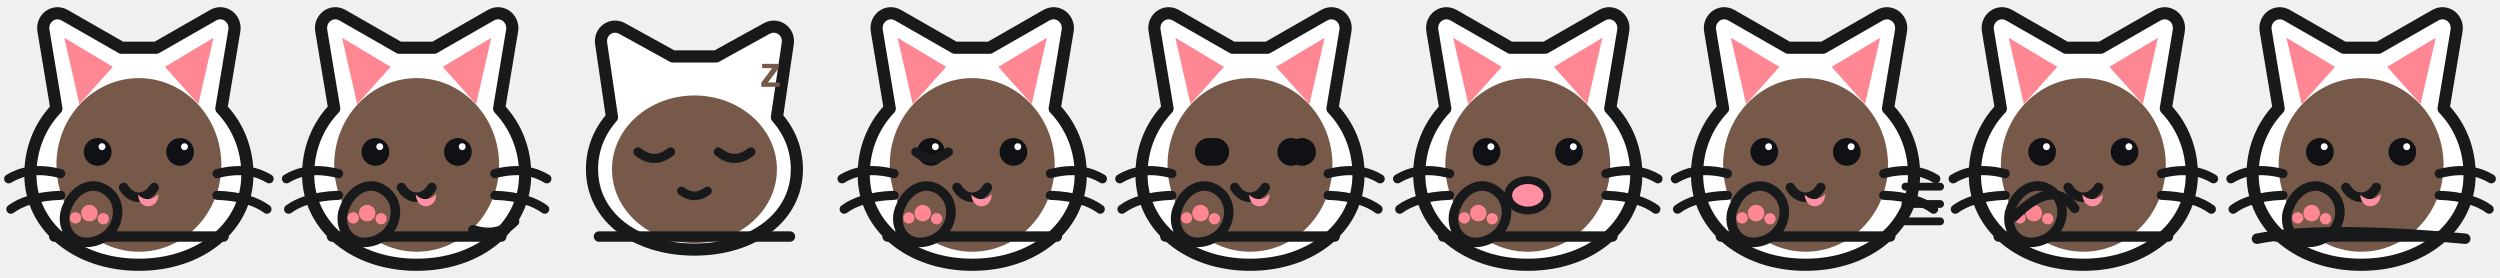
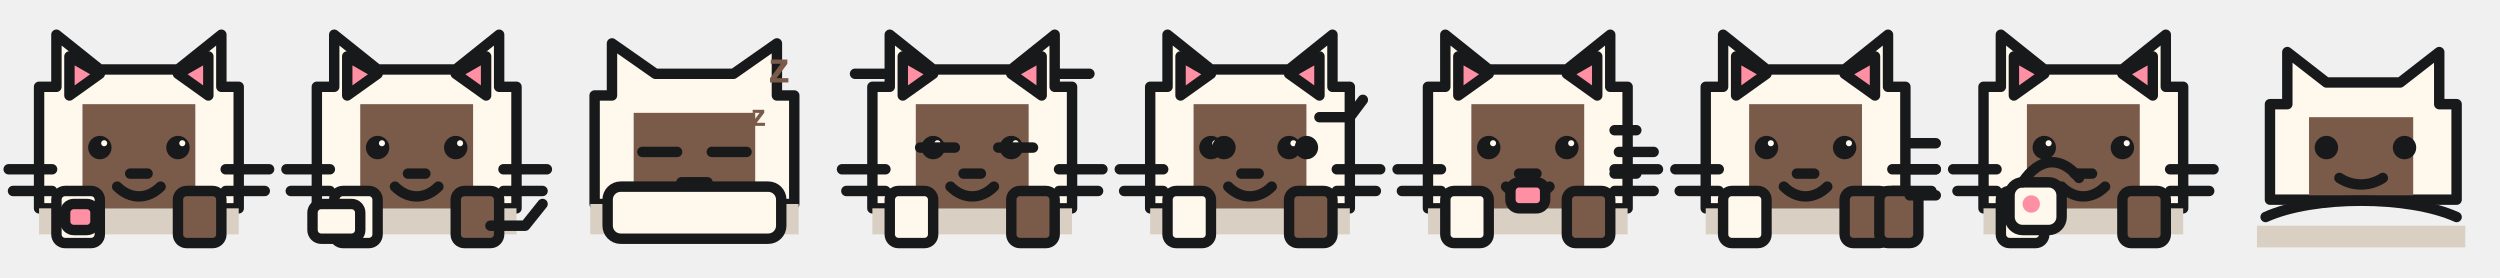
<svg xmlns="http://www.w3.org/2000/svg" width="576" height="64" viewBox="0 0 576 64">
  <defs>
-     <g id="catIdle">
-       <path d="M13 25 10 7c-.4-2.8 2.4-4.9 4.9-3.5L28 11h8l13.1-7.5c2.5-1.4 5.3.7 4.9 3.5l-3 18c4 4.2 6 9.6 6 15.2 0 12.1-10.8 20.8-25 20.8S7 52.3 7 40.2c0-5.6 2-11 6-15.2Z" fill="#fff" stroke="#18191b" stroke-width="2.8" stroke-linejoin="round" />
-       <path d="M14.8 8.7 26 15.4 18.3 24Z" fill="#ff8794" />
-       <path d="M49.2 8.7 38 15.4 45.7 24Z" fill="#ff8794" />
-       <ellipse cx="32" cy="38" rx="19" ry="20" fill="#765949" />
-       <circle cx="22.5" cy="35" r="3.2" fill="#101114" />
-       <circle cx="41.5" cy="35" r="3.2" fill="#101114" />
-       <circle cx="23.5" cy="33.8" r=".8" fill="#fff" />
-       <circle cx="42.5" cy="33.8" r=".8" fill="#fff" />
-       <path d="M28.5 43.2c1.8 3 5.2 3 7 0" fill="none" stroke="#18191b" stroke-width="2.2" stroke-linecap="round" />
-       <path d="M31.8 44.8c1.3 1.5 3.4 1.4 4.7-.1.1 3.5-4.5 4-4.7.1Z" fill="#ff8fa3" />
-       <path d="M14 40c-5.5-1.4-9.2-.5-12 1.2M14 45c-5.6.2-9.2 1.5-11.5 3.2M50 40c5.5-1.4 9.2-.5 12 1.2M50 45c5.6.2 9.2 1.5 11.5 3.2" fill="none" stroke="#18191b" stroke-width="2.1" stroke-linecap="round" />
-       <path d="M12.5 54.5h39" stroke="#18191b" stroke-width="2.4" stroke-linecap="round" />
-       <path d="M15 49c1.6-5.8 6.8-8 10.4-4.4 3.5 3.5 1.5 10.4-4.7 11.2-3.7.5-6.5-2.7-5.7-6.8Z" fill="#765949" stroke="#18191b" stroke-width="2.2" />
-       <circle cx="20.6" cy="49.1" r="1.9" fill="#ff8794" />
-       <circle cx="17.4" cy="50.2" r="1.3" fill="#ff8794" />
-       <circle cx="23.8" cy="50.4" r="1.3" fill="#ff8794" />
+     <style>
+       .line { stroke: #18191b; stroke-width: 2.4; stroke-linejoin: round; stroke-linecap: round; }
+       .fur { fill: #fff8ed; }
+       .patch { fill: #7a5a48; }
+       .pink { fill: #ff8fa3; }
+       .ink { fill: #18191b; }
+       .shadow { fill: #d9cfc2; }
+     </style>
+     <g id="cubeCat">
+       <path class="fur line" d="M13 20V8l10 8h18l10-8v12h4v28H9V20Z" />
+       <path class="pink line" d="M16 13v9l7-5Z" />
+       <path class="pink line" d="M48 13v9l-7-5Z" />
+       <path class="patch" d="M19 24h26v24H19Z" />
+       <path class="shadow" d="M9 48h46v6H9Z" />
+       <rect class="fur line" x="13" y="44" width="10" height="12" rx="2" />
+       <rect class="patch line" x="41" y="44" width="10" height="12" rx="2" />
+       <circle class="ink" cx="23" cy="34" r="2.7" />
+       <circle class="ink" cx="41" cy="34" r="2.7" />
+       <circle class="fur" cx="24" cy="33" r=".7" />
+       <circle class="fur" cx="42" cy="33" r=".7" />
+       <path class="line" d="M30 40h4M27 43c3 3 7 3 10 0" fill="none" />
+       <path class="line" d="M12 39H2M12 44H3M52 39h10M52 44h9" fill="none" />
    </g>
-     <g id="catSleep">
-       <path d="M13 27 10.5 10c-.4-2.8 2.4-4.8 4.9-3.4L27 13h10l11.6-6.4c2.5-1.4 5.3.6 4.9 3.4L51 27c3 3.4 4.6 7.5 4.6 12 0 11-10.1 18.5-23.6 18.5S8.4 50 8.4 39c0-4.5 1.6-8.6 4.6-12Z" fill="#fff" stroke="#18191b" stroke-width="2.8" stroke-linejoin="round" />
-       <ellipse cx="32" cy="39" rx="19" ry="17" fill="#765949" />
-       <path d="M19 35c2.5 2 5 2 7.5 0M37.5 35c2.5 2 5 2 7.5 0" fill="none" stroke="#18191b" stroke-width="2.1" stroke-linecap="round" />
-       <path d="M29 44c2 1.5 4 1.5 6 0" fill="none" stroke="#18191b" stroke-width="2" stroke-linecap="round" />
-       <path d="M10 54.5h44" stroke="#18191b" stroke-width="2.4" stroke-linecap="round" />
-       <text x="47" y="20" font-family="Arial, sans-serif" font-size="10" font-weight="700" fill="#765949">z</text>
+     <g id="cubeCatSleep">
+       <path class="fur line" d="M13 22V10l10 7h18l10-7v12h4v25H9V22Z" />
+       <path class="patch" d="M18 26h28v21H18Z" />
+       <path class="shadow" d="M8 47h48v7H8Z" />
+       <path class="line" d="M20 35h8M36 35h8M29 42h6" fill="none" />
+       <rect class="fur line" x="12" y="43" width="40" height="12" rx="3" />
+       <text x="49" y="19" font-family="Arial, sans-serif" font-size="10" font-weight="700" fill="#7a5a48">z</text>
    </g>
  </defs>
-   <use href="#catIdle" x="0" y="0" />
-   <g transform="translate(64 0)">
-     <use href="#catIdle" />
-     <path d="M45 53c3.8 1.2 7 .6 9.5-2" fill="none" stroke="#18191b" stroke-width="2.3" stroke-linecap="round" />
+   <g id="idle">
+     <use href="#cubeCat" />
+     <rect class="pink line" x="15" y="47" width="7" height="6" rx="2" />
  </g>
-   <g transform="translate(128 0)">
-     <use href="#catSleep" />
+   <g id="walk" transform="translate(64 0)">
+     <use href="#cubeCat" />
+     <rect class="fur line" x="8" y="47" width="11" height="8" rx="2" />
+     <path class="line" d="M49 52h8l4-5" fill="none" />
  </g>
-   <g transform="translate(192 0)">
-     <use href="#catIdle" />
-     <path d="M19 35c2.5 2 5 2 7.5 0" fill="none" stroke="#18191b" stroke-width="2.1" stroke-linecap="round" />
+   <g id="sleep" transform="translate(128 0)">
+     <use href="#cubeCatSleep" />
+     <text x="45" y="29" font-family="Arial, sans-serif" font-size="7" font-weight="700" fill="#7a5a48">z</text>
  </g>
-   <g transform="translate(256 0)">
-     <use href="#catIdle" />
-     <circle cx="24" cy="35" r="3.2" fill="#101114" />
-     <circle cx="44" cy="35" r="3.2" fill="#101114" />
+   <g id="wake" transform="translate(192 0)">
+     <use href="#cubeCat" />
+     <path class="line" d="M20 34h8M38 34h8" fill="none" />
+     <path class="line" d="M5 17h7M52 17h7" fill="none" />
  </g>
-   <g transform="translate(320 0)">
-     <use href="#catIdle" />
-     <ellipse cx="32" cy="45" rx="4.5" ry="3.5" fill="#ff8fa3" stroke="#18191b" stroke-width="1.8" />
+   <g id="look" transform="translate(256 0)">
+     <use href="#cubeCat" />
+     <circle class="ink" cx="26" cy="34" r="2.7" />
+     <circle class="ink" cx="45" cy="34" r="2.7" />
+     <path class="line" d="M48 27h7l3-4" fill="none" />
  </g>
-   <g transform="translate(384 0)">
-     <use href="#catIdle" />
-     <path d="M55 43h8M55 47h8M55 51h8" stroke="#18191b" stroke-width="1.8" stroke-linecap="round" />
+   <g id="meow" transform="translate(320 0)">
+     <use href="#cubeCat" />
+     <rect class="pink line" x="28" y="42" width="8" height="6" rx="2" />
+     <path class="line" d="M52 30h5M53 35h8M52 40h5" fill="none" />
  </g>
-   <g transform="translate(448 0)">
-     <use href="#catIdle" />
-     <path d="M16 50c7-7 11-6 14-2" fill="none" stroke="#18191b" stroke-width="2.2" stroke-linecap="round" />
+   <g id="scratch" transform="translate(384 0)">
+     <use href="#cubeCat" />
+     <rect class="patch line" x="49" y="44" width="9" height="12" rx="2" />
+     <path class="line" d="M56 33h6M55 39h7M56 45h6" fill="none" />
  </g>
-   <g transform="translate(512 0)">
-     <use href="#catIdle" />
-     <path d="M8 55c10-2 26-2 48 0" fill="none" stroke="#18191b" stroke-width="2.4" stroke-linecap="round" />
+   <g id="groom" transform="translate(448 0)">
+     <use href="#cubeCat" />
+     <rect class="fur line" x="15" y="42" width="12" height="11" rx="3" />
+     <path class="line" d="M18 42c4-6 9-6 13-1" fill="none" />
+     <circle class="pink" cx="20" cy="47" r="2" />
+   </g>
+   <g id="pounce" transform="translate(512 0)">
+     <path class="shadow" d="M8 52h48v5H8Z" />
+     <path class="fur line" d="M15 24V12l9 7h17l9-7v12h4v22H11V24Z" />
+     <path class="patch" d="M20 27h24v18H20Z" />
+     <circle class="ink" cx="24" cy="34" r="2.7" />
+     <circle class="ink" cx="42" cy="34" r="2.7" />
+     <path class="line" d="M27 41c3 2 7 2 10 0M10 50c11-5 33-5 44 0" fill="none" />
  </g>
</svg>
